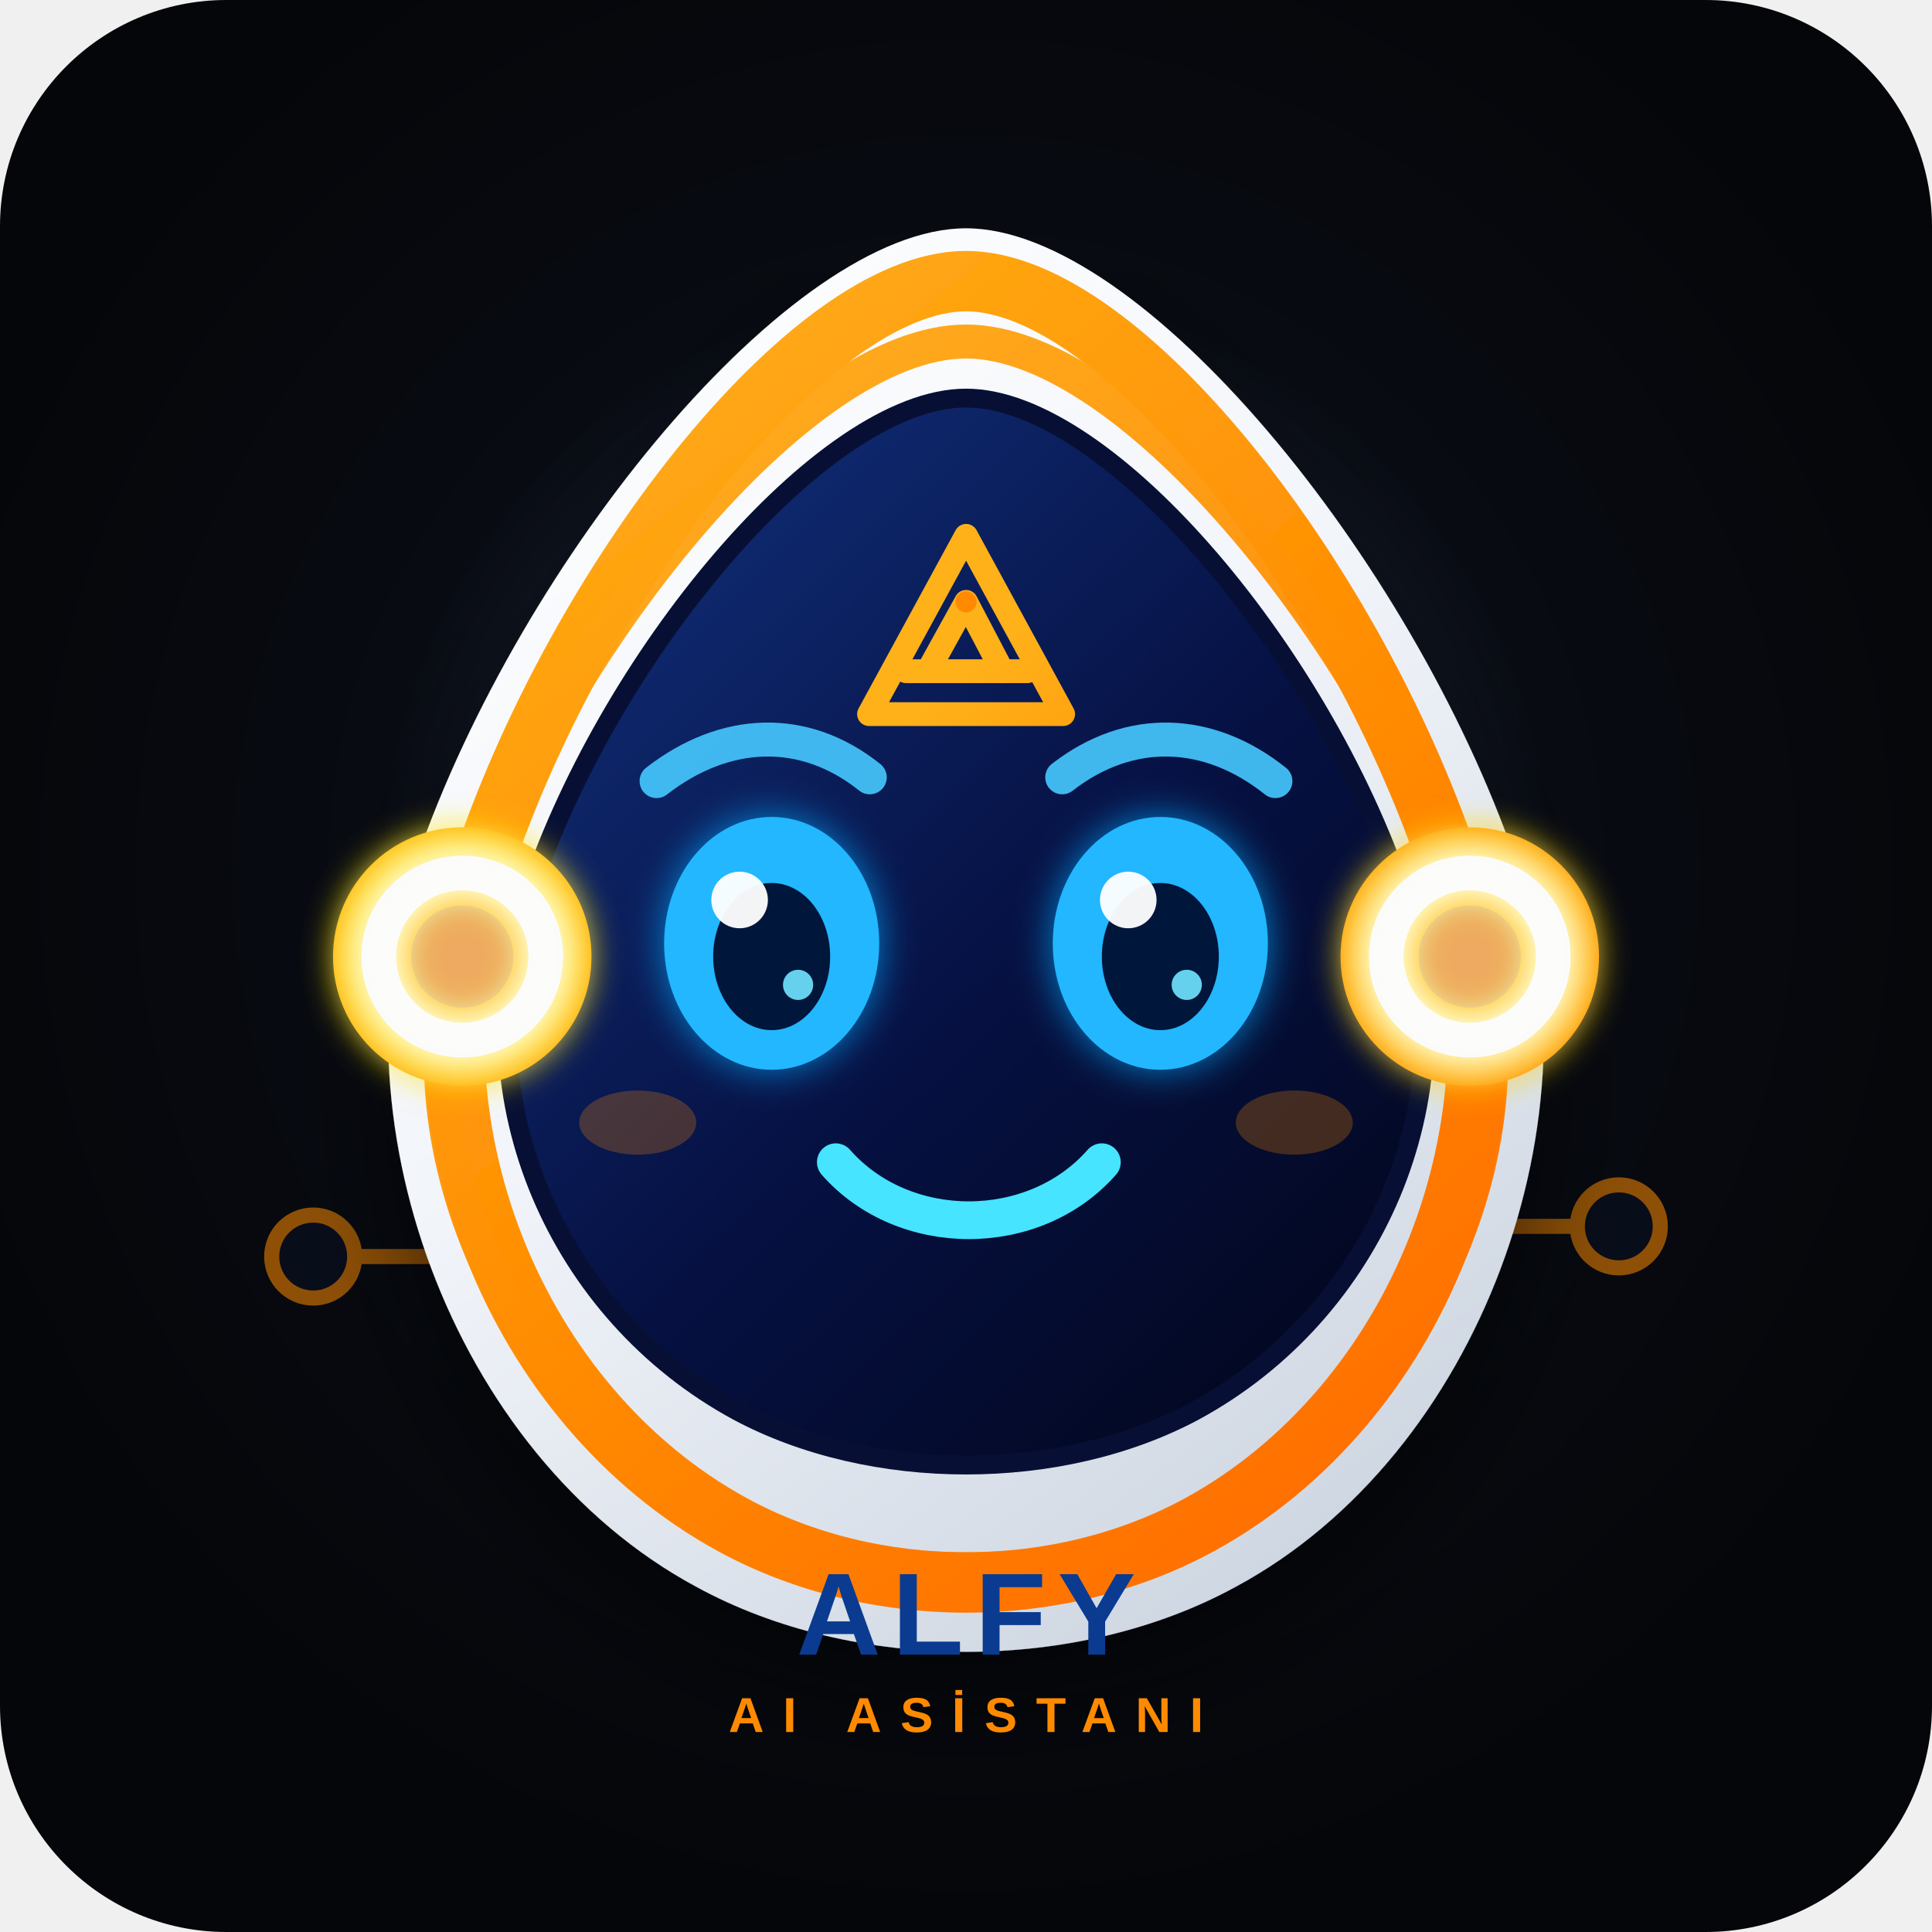
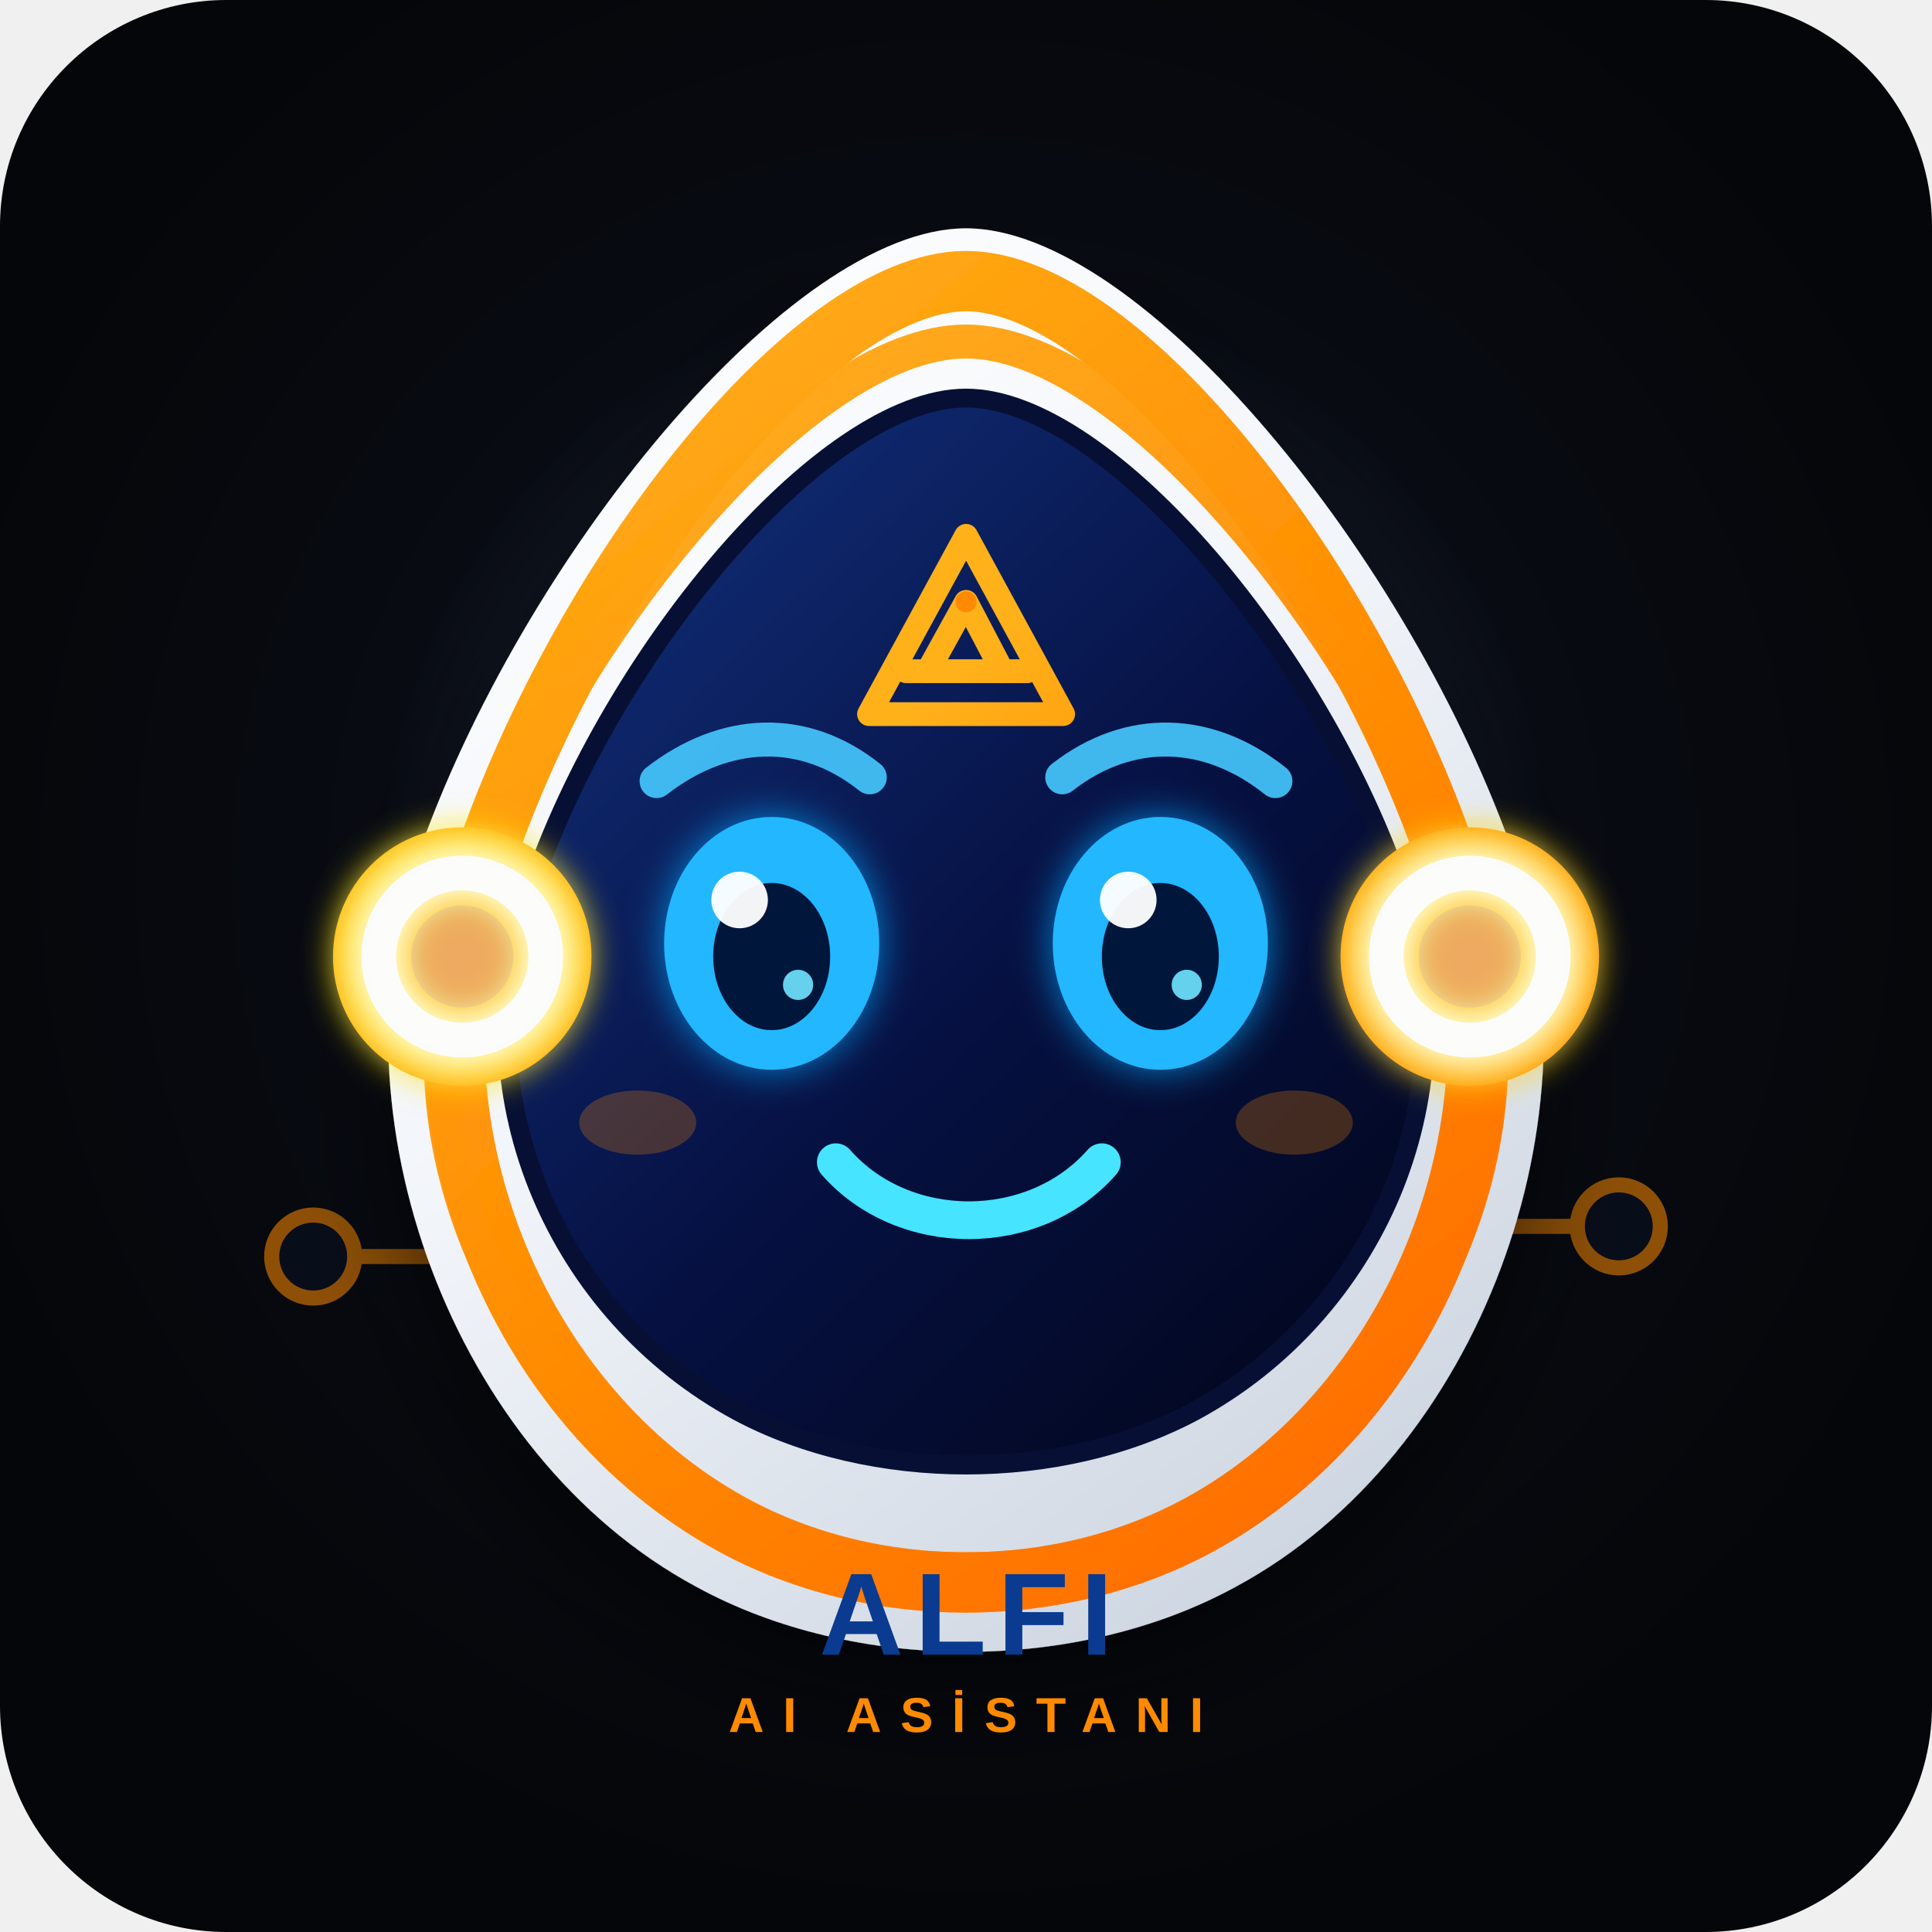
<svg xmlns="http://www.w3.org/2000/svg" width="1024" height="1024" viewBox="0 0 1024 1024" fill="none">
  <defs>
    <radialGradient id="bgGlow" cx="50%" cy="45%" r="55%">
      <stop offset="0%" stop-color="#14264A" stop-opacity="0.85" />
      <stop offset="55%" stop-color="#080B12" stop-opacity="1" />
      <stop offset="100%" stop-color="#050609" stop-opacity="1" />
    </radialGradient>
    <linearGradient id="orange" x1="238" y1="158" x2="802" y2="858" gradientUnits="userSpaceOnUse">
      <stop stop-color="#FFB11A" />
      <stop offset="0.55" stop-color="#FF8A00" />
      <stop offset="1" stop-color="#FF6500" />
    </linearGradient>
    <linearGradient id="blue" x1="314" y1="268" x2="766" y2="734" gradientUnits="userSpaceOnUse">
      <stop stop-color="#102D76" />
      <stop offset="0.5" stop-color="#061143" />
      <stop offset="1" stop-color="#02061A" />
    </linearGradient>
    <linearGradient id="shell" x1="250" y1="125" x2="775" y2="844" gradientUnits="userSpaceOnUse">
      <stop stop-color="#FFFFFF" />
      <stop offset="0.45" stop-color="#F2F5FA" />
      <stop offset="1" stop-color="#C9D2DE" />
    </linearGradient>
    <filter id="softShadow" x="120" y="120" width="800" height="820" filterUnits="userSpaceOnUse" color-interpolation-filters="sRGB">
      <feDropShadow dx="0" dy="24" stdDeviation="28" flood-color="#000000" flood-opacity="0.55" />
    </filter>
    <filter id="orangeGlow" x="90" y="90" width="850" height="850" filterUnits="userSpaceOnUse">
      <feGaussianBlur stdDeviation="8" result="blur" />
      <feColorMatrix in="blur" type="matrix" values="1 0 0 0 1  0 1 0 0 0.45  0 0 1 0 0  0 0 0 0.85 0" />
      <feBlend in="SourceGraphic" mode="screen" />
    </filter>
    <filter id="blueGlow" x="250" y="260" width="540" height="430" filterUnits="userSpaceOnUse">
      <feDropShadow dx="0" dy="0" stdDeviation="10" flood-color="#00A8FF" flood-opacity="0.75" />
    </filter>
  </defs>
  <rect width="1024" height="1024" rx="120" fill="url(#bgGlow)" />
  <g opacity="0.55" stroke="#FF8A00" stroke-width="8" stroke-linecap="round" stroke-linejoin="round">
    <path d="M180 666H248L306 610" />
    <circle cx="166" cy="666" r="22" fill="#091022" stroke="#FF8A00" />
    <circle cx="314" cy="602" r="13" fill="#FF8A00" stroke="none" />
    <path d="M840 650H775L728 603" />
    <circle cx="858" cy="650" r="22" fill="#091022" stroke="#FF8A00" />
    <circle cx="720" cy="595" r="13" fill="#FF8A00" stroke="none" />
  </g>
  <g filter="url(#softShadow)">
    <path d="M512 121C605 121 748 296 803 455C850 590 785 771 655 841C571 887 453 887 369 841C239 771 174 590 221 455C276 296 419 121 512 121Z" fill="url(#shell)" />
    <path d="M512 149C595 149 720 310 770 464C812 595 751 745 636 808C561 849 463 849 388 808C273 745 212 595 254 464C304 310 429 149 512 149Z" stroke="url(#orange)" stroke-width="32" stroke-linejoin="round" />
  </g>
  <path d="M512 211C588 211 704 350 745 479C778 582 729 696 633 748C562 786 462 786 391 748C295 696 246 582 279 479C320 350 436 211 512 211Z" fill="url(#blue)" stroke="#071034" stroke-width="10" />
  <path d="M512 181C599 181 730 342 779 488C816 599 761 737 644 801C569 842 455 842 380 801C263 737 208 599 245 488C294 342 425 181 512 181Z" stroke="url(#orange)" stroke-width="18" opacity="0.95" />
  <g filter="url(#blueGlow)">
    <ellipse cx="409" cy="500" rx="57" ry="67" fill="#20B7FF" />
    <ellipse cx="615" cy="500" rx="57" ry="67" fill="#20B7FF" />
    <ellipse cx="409" cy="507" rx="31" ry="39" fill="#06153A" />
    <ellipse cx="615" cy="507" rx="31" ry="39" fill="#06153A" />
    <circle cx="392" cy="477" r="15" fill="white" opacity="0.95" />
    <circle cx="598" cy="477" r="15" fill="white" opacity="0.95" />
    <circle cx="423" cy="522" r="8" fill="#6FE6FF" opacity="0.9" />
    <circle cx="629" cy="522" r="8" fill="#6FE6FF" opacity="0.9" />
  </g>
  <path d="M348 414C384 386 426 384 461 412" stroke="#46C9FF" stroke-width="18" stroke-linecap="round" opacity="0.9" />
  <path d="M563 412C599 384 641 386 676 414" stroke="#46C9FF" stroke-width="18" stroke-linecap="round" opacity="0.9" />
  <path d="M443 616C479 657 548 657 584 616" stroke="#46E4FF" stroke-width="20" stroke-linecap="round" />
  <ellipse cx="338" cy="595" rx="31" ry="17" fill="#FF8A00" opacity="0.25" />
  <ellipse cx="686" cy="595" rx="31" ry="17" fill="#FF8A00" opacity="0.25" />
  <g filter="url(#orangeGlow)">
    <circle cx="245" cy="507" r="61" fill="#E8EEF6" stroke="url(#orange)" stroke-width="15" />
    <circle cx="245" cy="507" r="31" fill="#10204A" stroke="#FF8A00" stroke-width="8" />
    <circle cx="779" cy="507" r="61" fill="#E8EEF6" stroke="url(#orange)" stroke-width="15" />
    <circle cx="779" cy="507" r="31" fill="#10204A" stroke="#FF8A00" stroke-width="8" />
  </g>
  <g transform="translate(448 284) scale(0.35)" stroke="url(#orange)" stroke-width="36" stroke-linecap="round" stroke-linejoin="round" fill="none">
    <path d="M183 0L330 270H36L183 0Z" />
    <path d="M92 205H276" />
    <path d="M125 205L183 100L238 205" />
    <circle cx="183" cy="100" r="16" fill="#FF8A00" stroke="none" />
  </g>
  <g font-family="Arial, Helvetica, sans-serif" text-anchor="middle">
-     <text x="512" y="877" font-size="62" font-weight="800" letter-spacing="6" fill="#0A3B91">ALFY</text>
+     <text x="512" y="877" font-size="62" font-weight="800" letter-spacing="6" fill="#0A3B91">ALFI</text>
    <text x="512" y="918" font-size="26" font-weight="600" letter-spacing="10" fill="#FF8A00">AI ASİSTANI</text>
  </g>
</svg>
